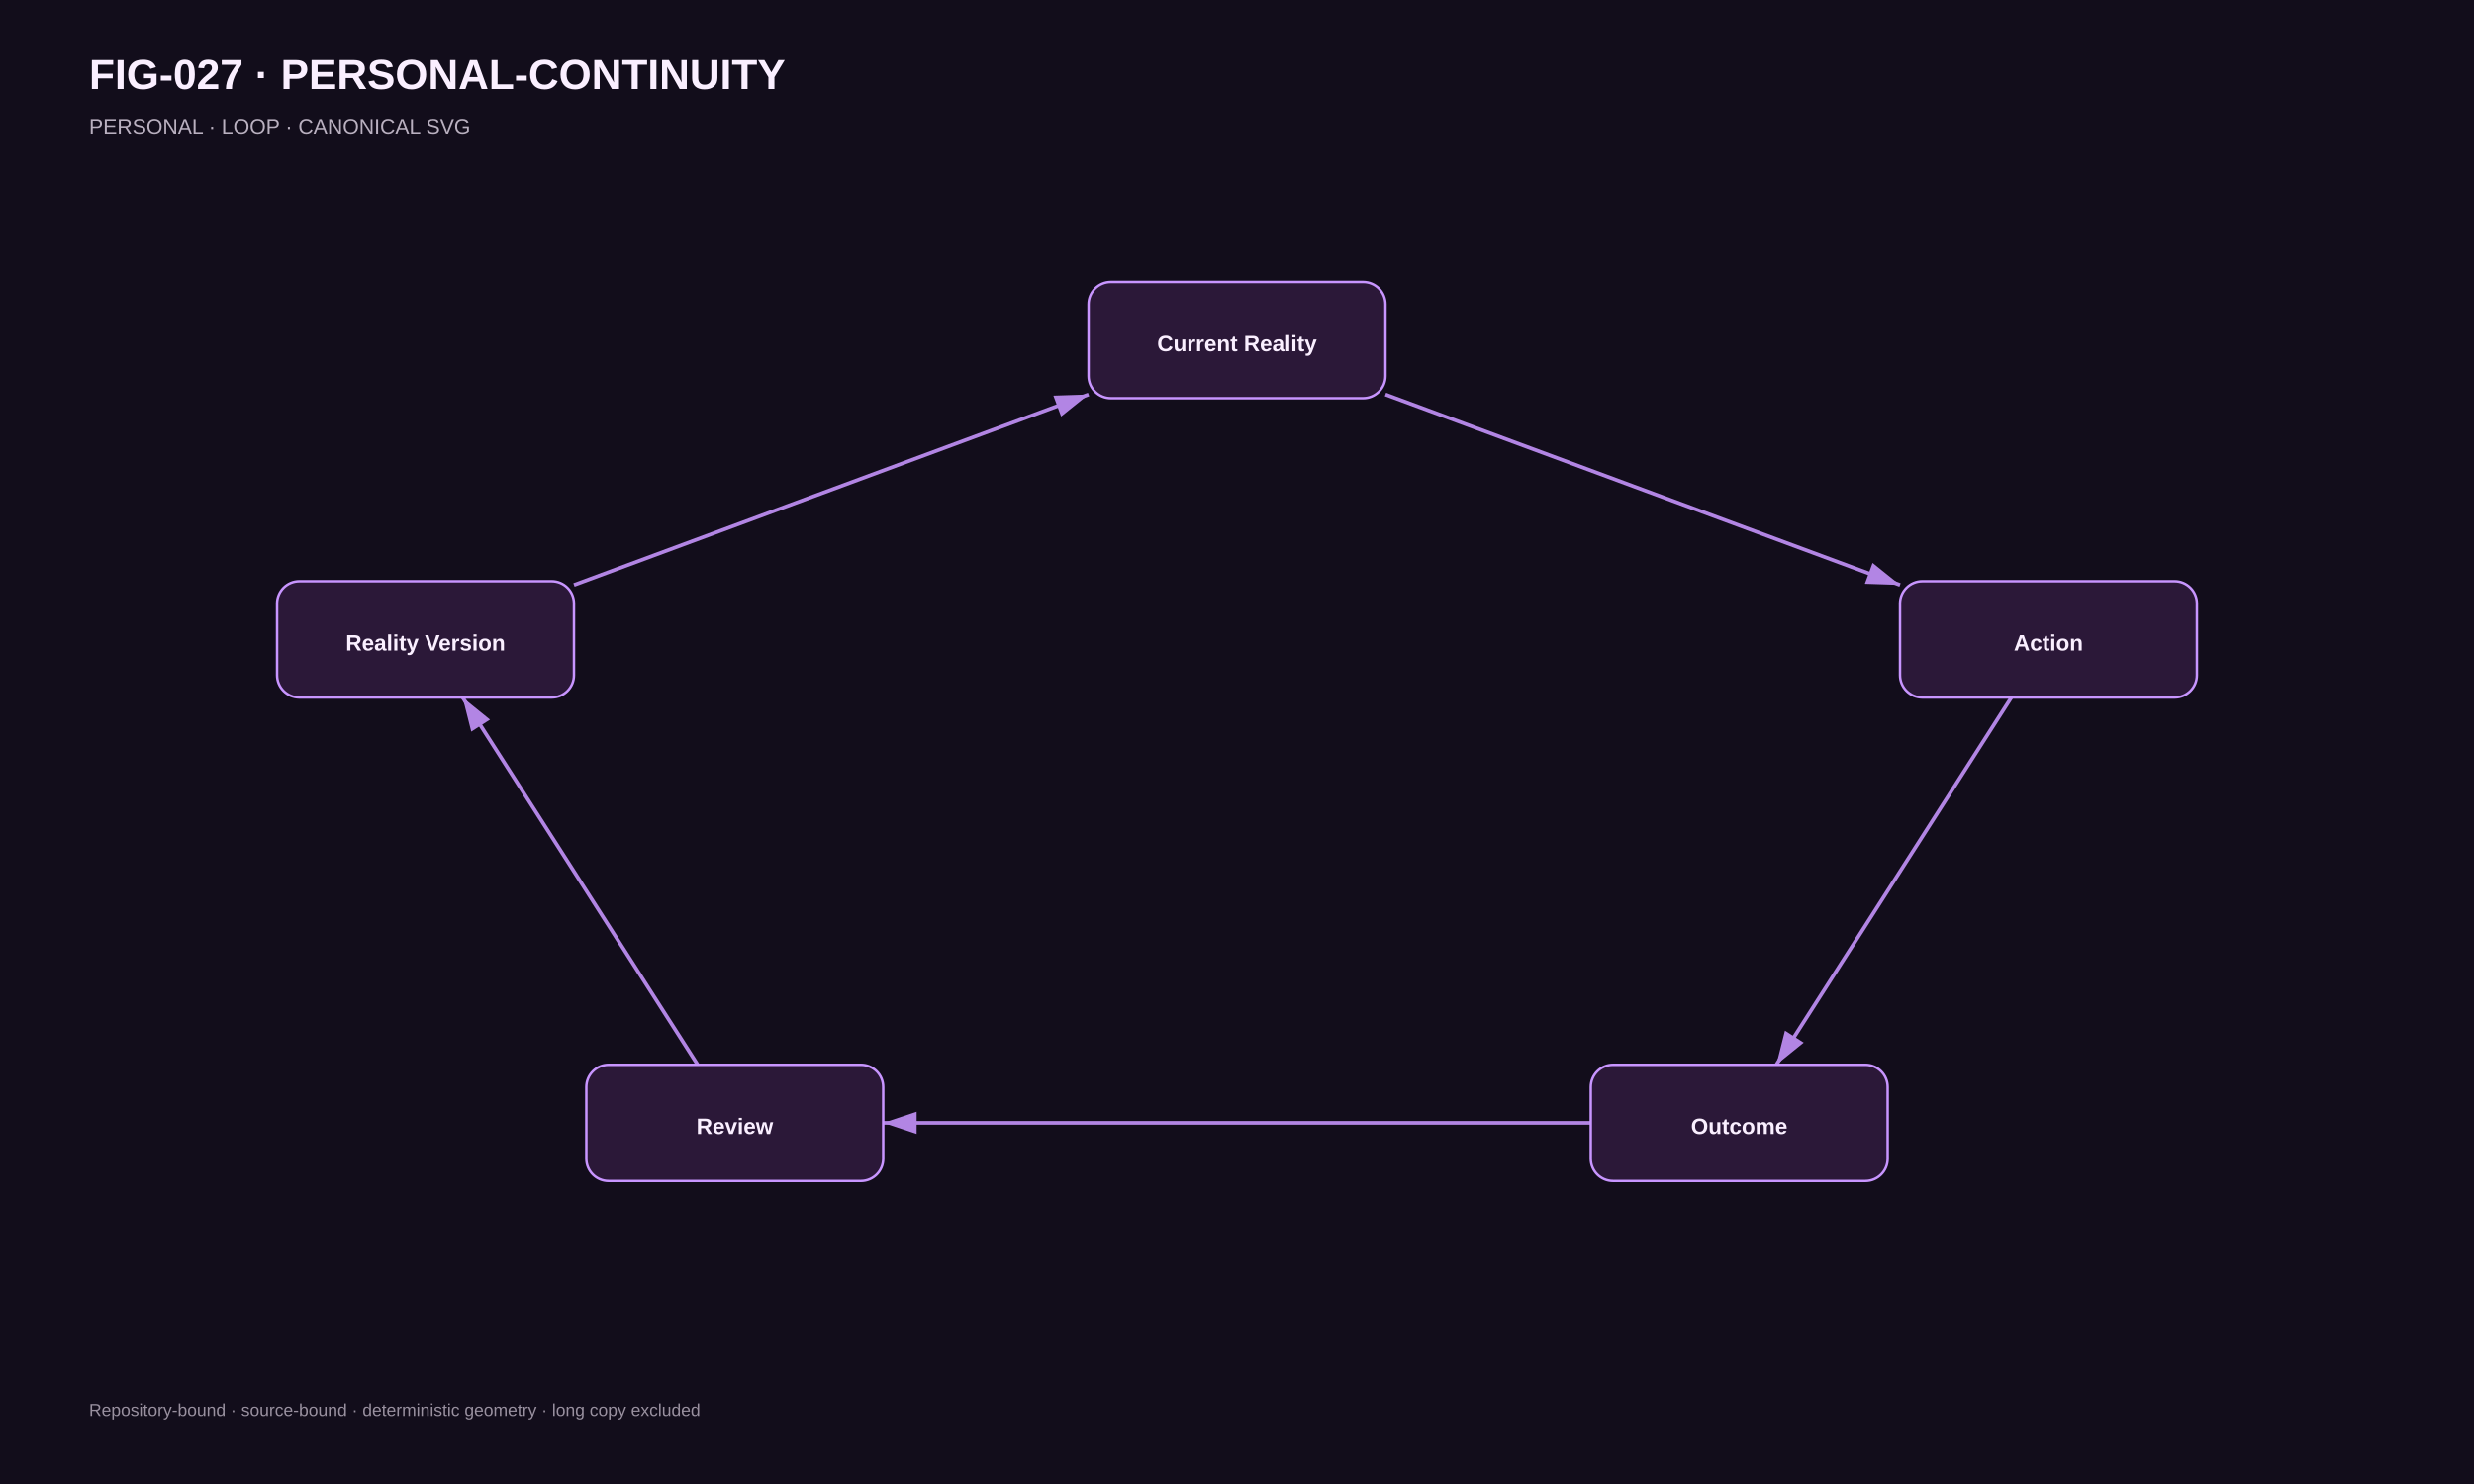
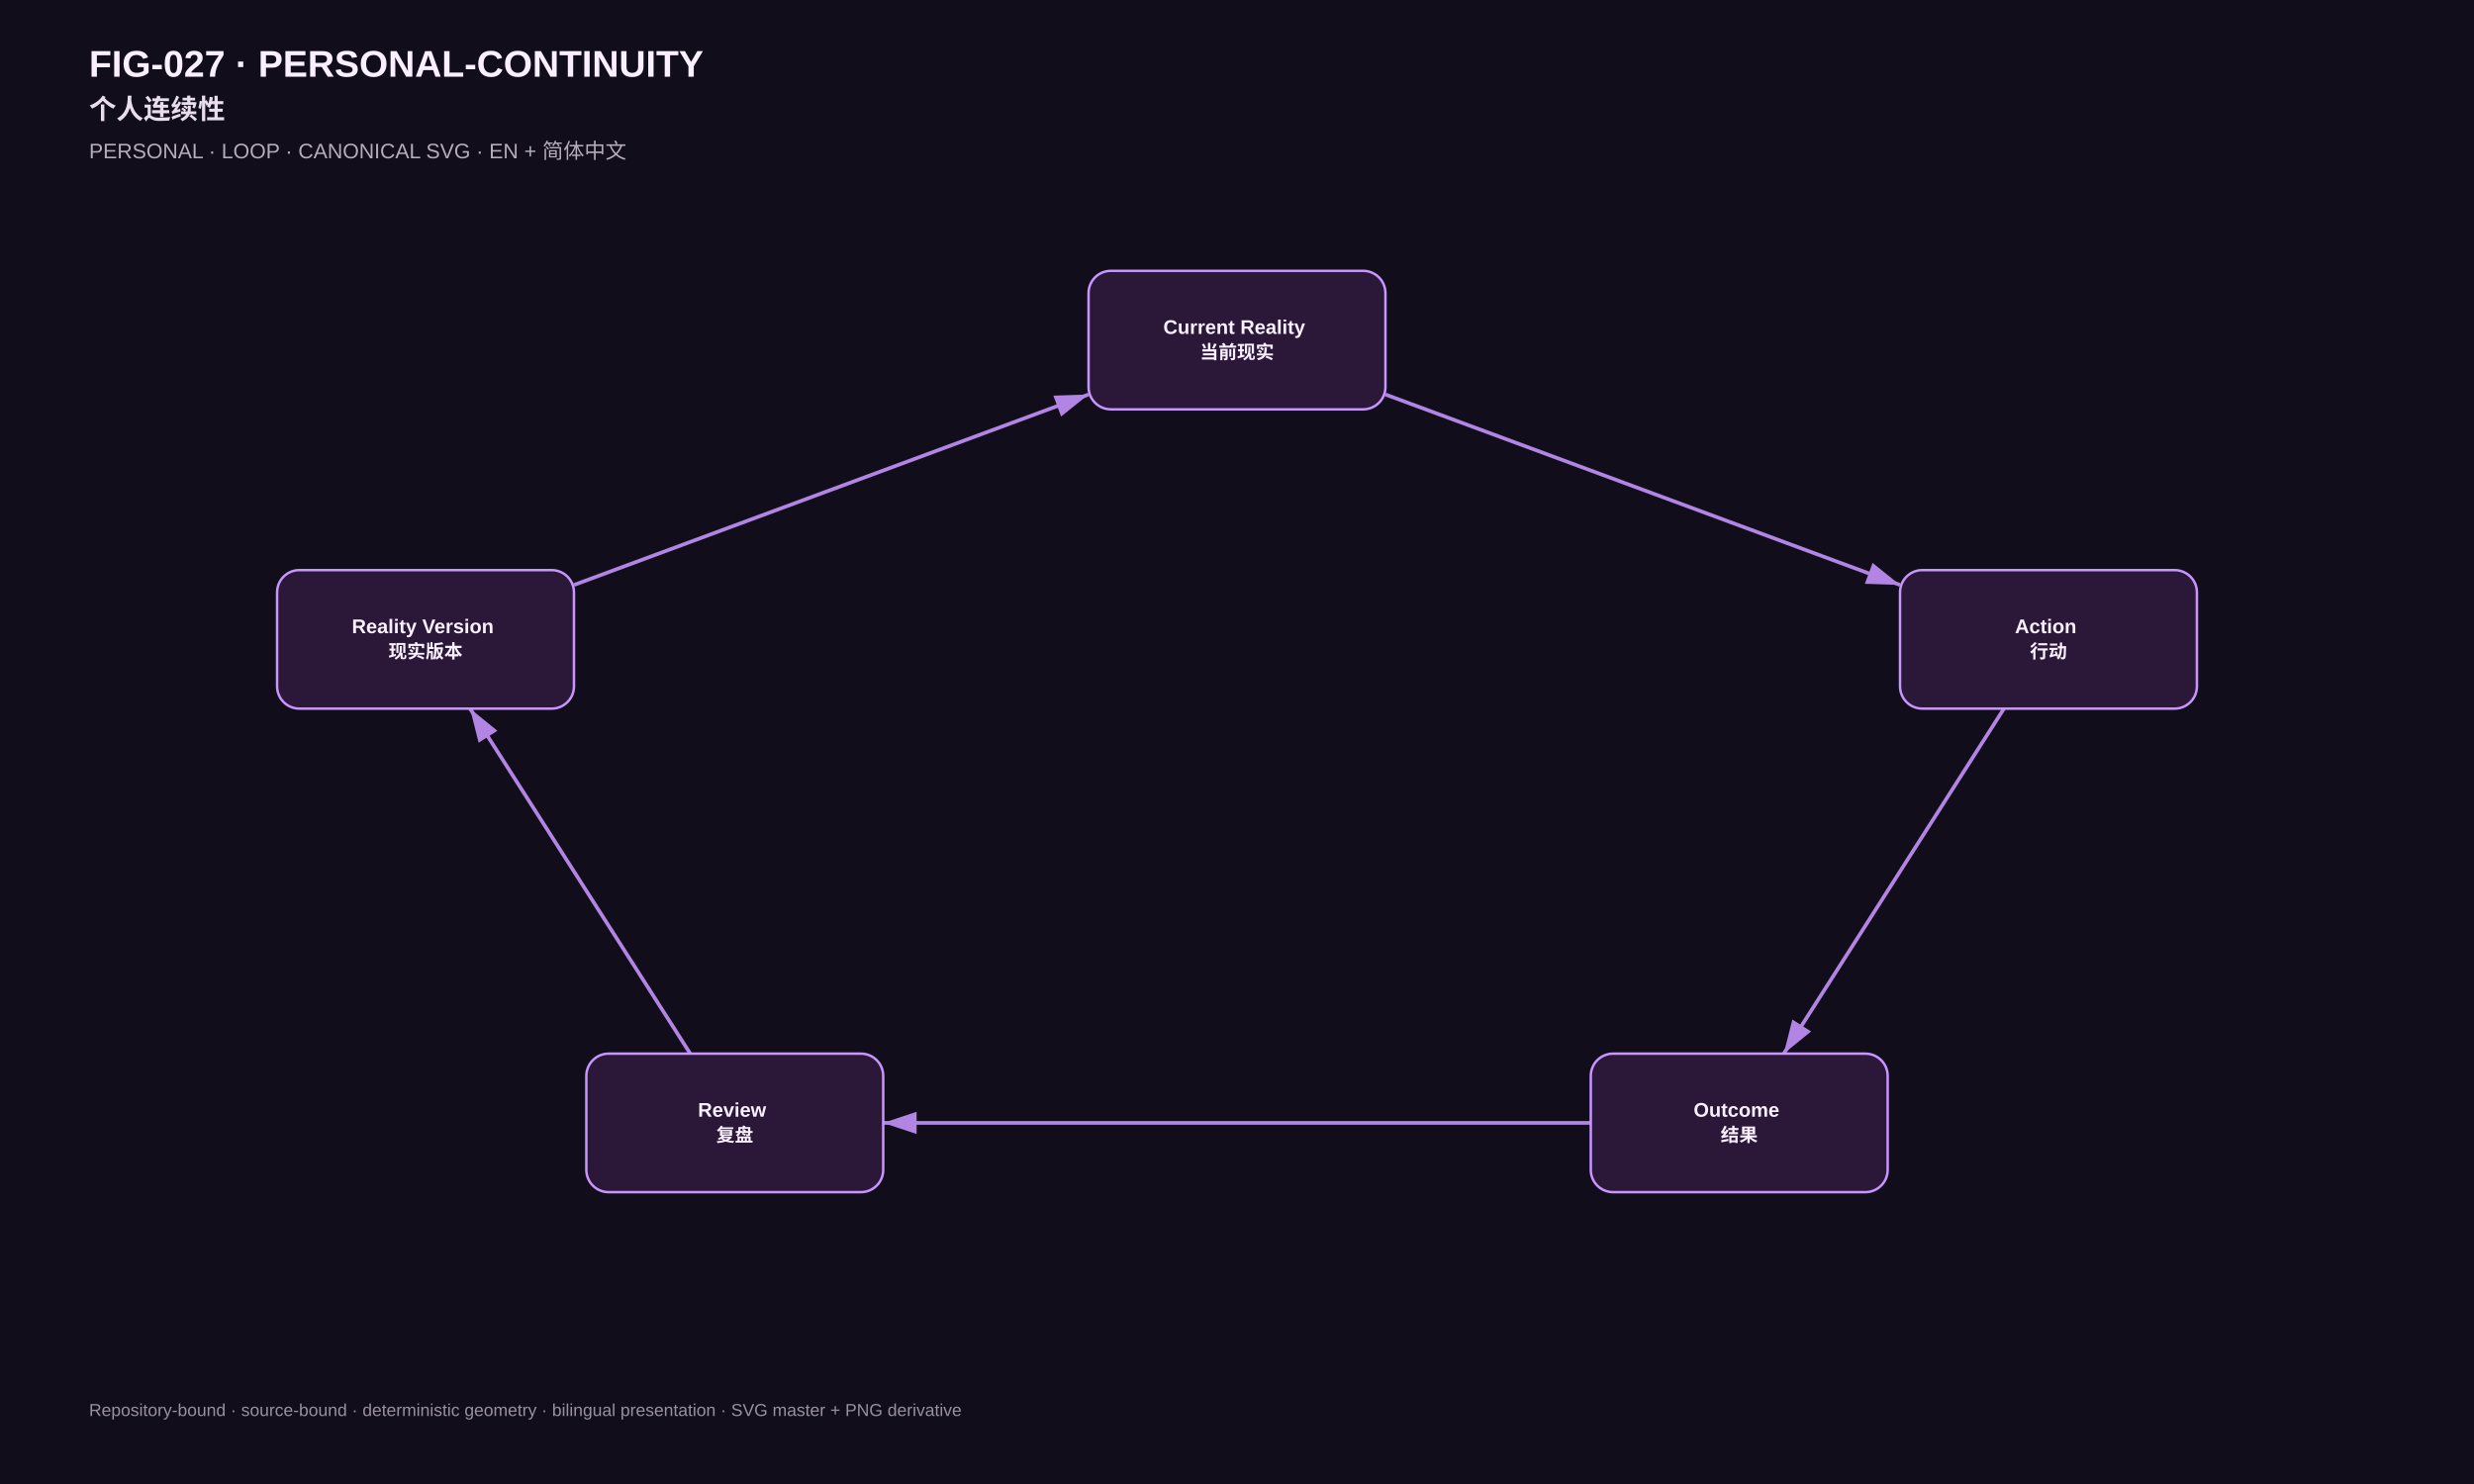
- <svg xmlns="http://www.w3.org/2000/svg" viewBox="0 0 2000 1200" width="2000" height="1200" data-figure-id="FIG-027" data-renderer-version="FIG-RENDERER-1.0.0" data-style-version="FIG-STYLE-1.0.0">
+ <svg xmlns="http://www.w3.org/2000/svg" viewBox="0 0 2000 1200" width="2000" height="1200" data-figure-id="FIG-027" data-renderer-version="FIG-RENDERER-1.1.0" data-style-version="FIG-STYLE-1.1.0" data-presentation-locales="en,zh-Hans">
  <defs>
    <marker id="arrow" markerWidth="10" markerHeight="10" refX="9" refY="3" orient="auto" markerUnits="strokeWidth">
      <path d="M0,0 L0,6 L9,3 z" fill="#c895ff" />
    </marker>
  </defs>
  <rect width="100%" height="100%" fill="#120d1b" />
-   <text x="72" y="72" fill="#faefff" font-family="Arial, Helvetica, sans-serif" font-size="34" font-weight="700">FIG-027 · PERSONAL-CONTINUITY</text>
-   <text x="72" y="108" fill="#faefff" opacity="0.72" font-family="Arial, Helvetica, sans-serif" font-size="17">PERSONAL · LOOP · CANONICAL SVG</text>
+   <text x="72" y="62" fill="#faefff" font-family="Arial, 'Noto Sans CJK SC', 'Microsoft YaHei', sans-serif" font-size="30" font-weight="700">FIG-027 · PERSONAL-CONTINUITY</text>
+   <text x="72" y="96" fill="#faefff" opacity="0.92" font-family="Arial, 'Noto Sans CJK SC', 'Microsoft YaHei', sans-serif" font-size="22" font-weight="600" data-localized-title="zh-Hans">个人连续性</text>
+   <text x="72" y="128" fill="#faefff" opacity="0.70" font-family="Arial, 'Noto Sans CJK SC', 'Microsoft YaHei', sans-serif" font-size="17">PERSONAL · LOOP · CANONICAL SVG · EN + 简体中文</text>
  <g id="edge-FIG-027-E01" data-from="FIG-027-N01" data-to="FIG-027-N02" data-relation="CONTEXT_FOR">
    <path d="M 1120 319 L 1536 473" fill="none" stroke="#c895ff" stroke-width="3" stroke-linejoin="round" marker-end="url(#arrow)" opacity="0.88" />
  </g>
  <g id="edge-FIG-027-E02" data-from="FIG-027-N02" data-to="FIG-027-N03" data-relation="PRODUCES">
-     <path d="M 1626 564 L 1436 861" fill="none" stroke="#c895ff" stroke-width="3" stroke-linejoin="round" marker-end="url(#arrow)" opacity="0.88" />
+     <path d="M 1620 573 L 1442 852" fill="none" stroke="#c895ff" stroke-width="3" stroke-linejoin="round" marker-end="url(#arrow)" opacity="0.88" />
  </g>
  <g id="edge-FIG-027-E03" data-from="FIG-027-N03" data-to="FIG-027-N04" data-relation="REVIEWED_BY">
    <path d="M 1286 908 L 714 908" fill="none" stroke="#c895ff" stroke-width="3" stroke-linejoin="round" marker-end="url(#arrow)" opacity="0.88" />
  </g>
  <g id="edge-FIG-027-E04" data-from="FIG-027-N04" data-to="FIG-027-N05" data-relation="UPDATES">
-     <path d="M 564 861 L 374 564" fill="none" stroke="#c895ff" stroke-width="3" stroke-linejoin="round" marker-end="url(#arrow)" opacity="0.88" />
+     <path d="M 558 852 L 380 573" fill="none" stroke="#c895ff" stroke-width="3" stroke-linejoin="round" marker-end="url(#arrow)" opacity="0.88" />
  </g>
  <g id="edge-FIG-027-E05" data-from="FIG-027-N05" data-to="FIG-027-N01" data-relation="NEXT_STATE">
    <path d="M 464 473 L 880 319" fill="none" stroke="#c895ff" stroke-width="3" stroke-linejoin="round" marker-end="url(#arrow)" opacity="0.88" />
  </g>
-   <g id="node-FIG-027-N01" data-figure-node="FIG-027-N01" data-semantic-key="CURRENT_REALITY">
-     <rect x="880" y="228" width="240" height="94" rx="18" fill="#2b1838" stroke="#c895ff" stroke-width="2" />
-     <text x="1000" y="284" text-anchor="middle" fill="#faefff" font-family="Arial, Helvetica, sans-serif" font-size="18" font-weight="700">
+   <g id="node-FIG-027-N01" data-figure-node="FIG-027-N01" data-semantic-key="CURRENT_REALITY" data-canonical-label="Current Reality" data-localized-label="当前现实">
+     <rect x="880" y="219" width="240" height="112" rx="18" fill="#2b1838" stroke="#c895ff" stroke-width="2" />
+     <text x="1000" y="270" text-anchor="middle" fill="#faefff" font-family="Arial, 'Noto Sans CJK SC', 'Microsoft YaHei', sans-serif" font-size="16" font-weight="700">
      <tspan x="1000" dy="0">Current Reality</tspan>
+       <tspan x="1000" dy="20" font-size="15" font-weight="600" opacity="0.86">当前现实</tspan>
    </text>
  </g>
-   <g id="node-FIG-027-N02" data-figure-node="FIG-027-N02" data-semantic-key="ACTION">
-     <rect x="1536" y="470" width="240" height="94" rx="18" fill="#2b1838" stroke="#c895ff" stroke-width="2" />
-     <text x="1656" y="526" text-anchor="middle" fill="#faefff" font-family="Arial, Helvetica, sans-serif" font-size="18" font-weight="700">
+   <g id="node-FIG-027-N02" data-figure-node="FIG-027-N02" data-semantic-key="ACTION" data-canonical-label="Action" data-localized-label="行动">
+     <rect x="1536" y="461" width="240" height="112" rx="18" fill="#2b1838" stroke="#c895ff" stroke-width="2" />
+     <text x="1656" y="512" text-anchor="middle" fill="#faefff" font-family="Arial, 'Noto Sans CJK SC', 'Microsoft YaHei', sans-serif" font-size="16" font-weight="700">
      <tspan x="1656" dy="0">Action</tspan>
+       <tspan x="1656" dy="20" font-size="15" font-weight="600" opacity="0.86">行动</tspan>
    </text>
  </g>
-   <g id="node-FIG-027-N03" data-figure-node="FIG-027-N03" data-semantic-key="OUTCOME">
-     <rect x="1286" y="861" width="240" height="94" rx="18" fill="#2b1838" stroke="#c895ff" stroke-width="2" />
-     <text x="1406" y="917" text-anchor="middle" fill="#faefff" font-family="Arial, Helvetica, sans-serif" font-size="18" font-weight="700">
+   <g id="node-FIG-027-N03" data-figure-node="FIG-027-N03" data-semantic-key="OUTCOME" data-canonical-label="Outcome" data-localized-label="结果">
+     <rect x="1286" y="852" width="240" height="112" rx="18" fill="#2b1838" stroke="#c895ff" stroke-width="2" />
+     <text x="1406" y="903" text-anchor="middle" fill="#faefff" font-family="Arial, 'Noto Sans CJK SC', 'Microsoft YaHei', sans-serif" font-size="16" font-weight="700">
      <tspan x="1406" dy="0">Outcome</tspan>
+       <tspan x="1406" dy="20" font-size="15" font-weight="600" opacity="0.86">结果</tspan>
    </text>
  </g>
-   <g id="node-FIG-027-N04" data-figure-node="FIG-027-N04" data-semantic-key="REVIEW">
-     <rect x="474" y="861" width="240" height="94" rx="18" fill="#2b1838" stroke="#c895ff" stroke-width="2" />
-     <text x="594" y="917" text-anchor="middle" fill="#faefff" font-family="Arial, Helvetica, sans-serif" font-size="18" font-weight="700">
+   <g id="node-FIG-027-N04" data-figure-node="FIG-027-N04" data-semantic-key="REVIEW" data-canonical-label="Review" data-localized-label="复盘">
+     <rect x="474" y="852" width="240" height="112" rx="18" fill="#2b1838" stroke="#c895ff" stroke-width="2" />
+     <text x="594" y="903" text-anchor="middle" fill="#faefff" font-family="Arial, 'Noto Sans CJK SC', 'Microsoft YaHei', sans-serif" font-size="16" font-weight="700">
      <tspan x="594" dy="0">Review</tspan>
+       <tspan x="594" dy="20" font-size="15" font-weight="600" opacity="0.86">复盘</tspan>
    </text>
  </g>
-   <g id="node-FIG-027-N05" data-figure-node="FIG-027-N05" data-semantic-key="REALITY_VERSION">
-     <rect x="224" y="470" width="240" height="94" rx="18" fill="#2b1838" stroke="#c895ff" stroke-width="2" />
-     <text x="344" y="526" text-anchor="middle" fill="#faefff" font-family="Arial, Helvetica, sans-serif" font-size="18" font-weight="700">
+   <g id="node-FIG-027-N05" data-figure-node="FIG-027-N05" data-semantic-key="REALITY_VERSION" data-canonical-label="Reality Version" data-localized-label="现实版本">
+     <rect x="224" y="461" width="240" height="112" rx="18" fill="#2b1838" stroke="#c895ff" stroke-width="2" />
+     <text x="344" y="512" text-anchor="middle" fill="#faefff" font-family="Arial, 'Noto Sans CJK SC', 'Microsoft YaHei', sans-serif" font-size="16" font-weight="700">
      <tspan x="344" dy="0">Reality Version</tspan>
+       <tspan x="344" dy="20" font-size="15" font-weight="600" opacity="0.86">现实版本</tspan>
    </text>
  </g>
-   <text x="72" y="1145" fill="#faefff" opacity="0.58" font-family="Arial, Helvetica, sans-serif" font-size="14">Repository-bound · source-bound · deterministic geometry · long copy excluded</text>
+   <text x="72" y="1145" fill="#faefff" opacity="0.58" font-family="Arial, 'Noto Sans CJK SC', 'Microsoft YaHei', sans-serif" font-size="14">Repository-bound · source-bound · deterministic geometry · bilingual presentation · SVG master + PNG derivative</text>
</svg>
